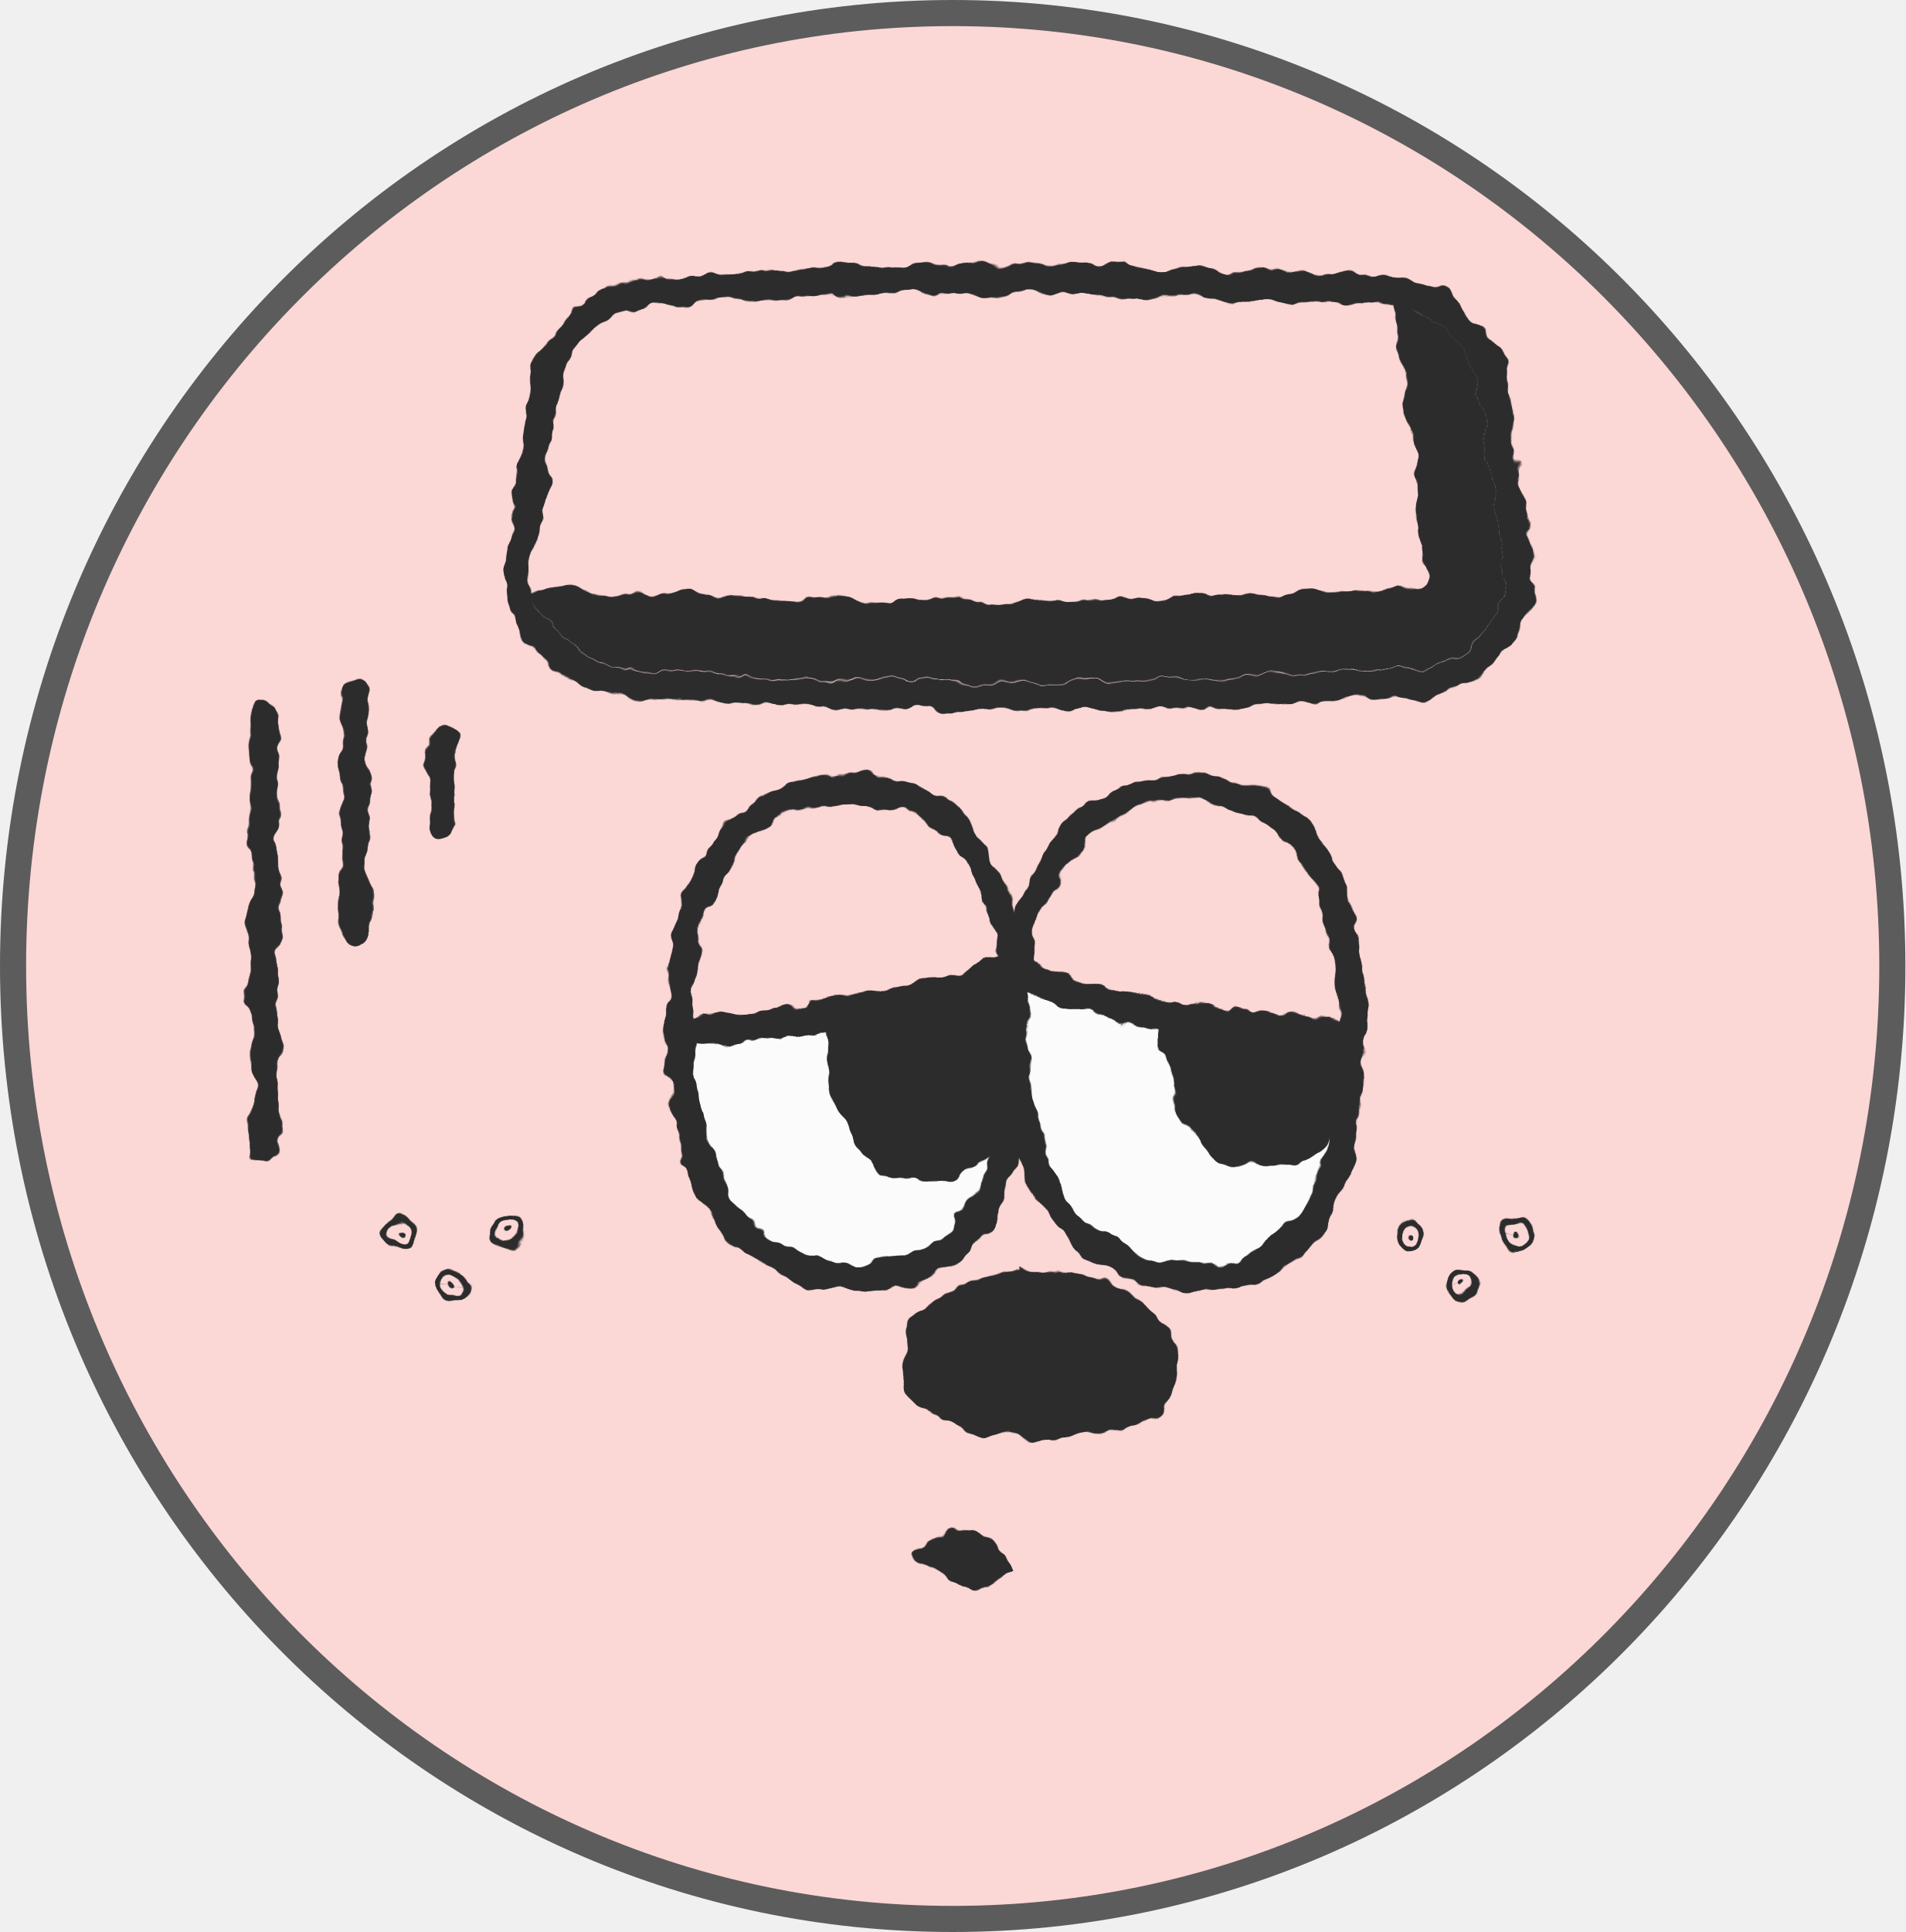
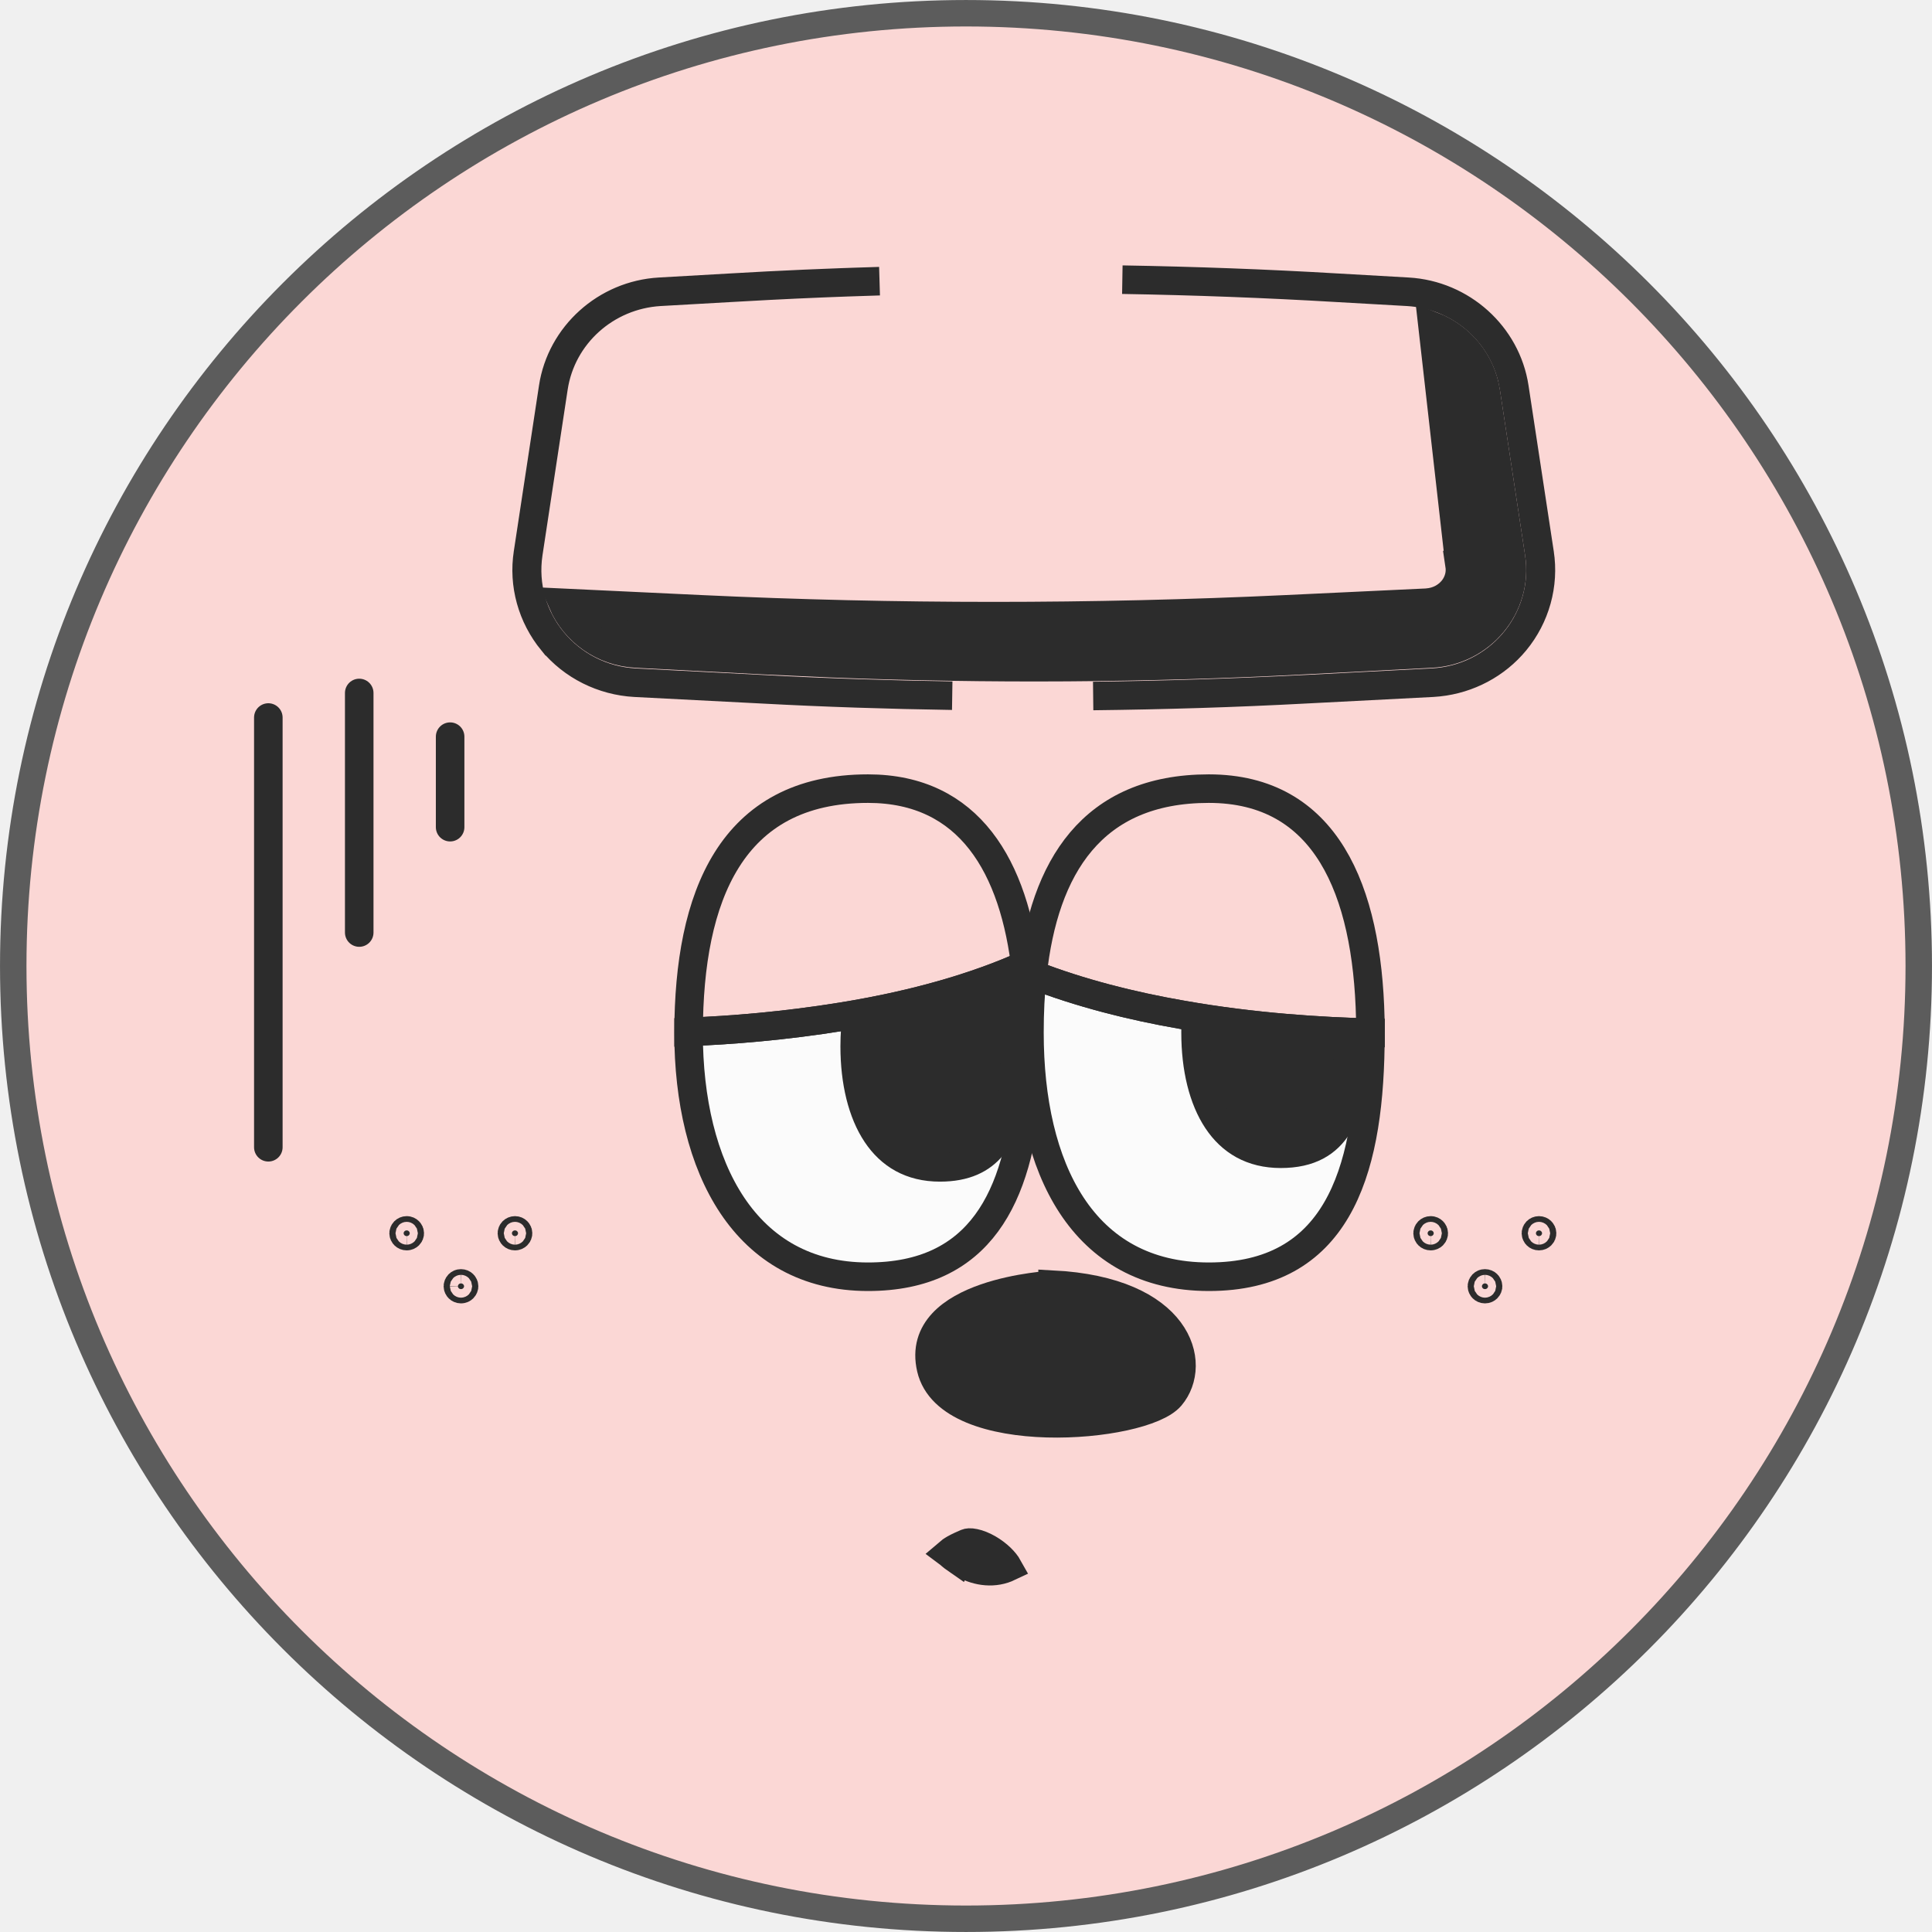
- <svg xmlns="http://www.w3.org/2000/svg" width="73" height="74" viewBox="0 0 73 74" fill="none">
-   <g clip-path="url(#clip0_40000282_8157)">
-     <path d="M36.5 0.5C56.376 0.5 72.5 16.835 72.5 37C72.5 57.165 56.376 73.5 36.5 73.5C16.624 73.5 0.5 57.165 0.5 37C0.5 16.835 16.624 0.5 36.5 0.5Z" fill="#FBD7D5" stroke="#5C5C5C" />
-     <g filter="url(#filter0_g_40000282_8157)">
-       <path d="M38.898 39.554V39.887C38.898 40.096 38.887 40.304 38.887 40.512V40.606C38.867 40.887 38.856 41.168 38.835 41.438C38.835 41.532 38.825 41.615 38.814 41.699C38.492 45.831 37.044 48.902 32.796 48.902C28.152 48.902 26.018 44.718 26.018 39.554V39.523C27.622 39.461 29.662 39.294 31.807 38.94C34.035 38.576 36.368 37.993 38.45 37.087H38.46C38.565 37.139 38.669 37.181 38.773 37.222C38.856 37.972 38.898 38.753 38.898 39.554Z" fill="#FBFBFB" stroke="#2C2C2C" stroke-width="1.079" stroke-miterlimit="10" />
-       <path d="M51.787 39.554C51.787 39.731 51.787 39.908 51.777 40.085C51.704 44.999 50.465 48.902 45.675 48.902C40.886 48.902 38.897 44.718 38.897 39.554C38.897 38.784 38.928 38.045 39.011 37.327C40.802 38.034 42.76 38.534 44.655 38.867C47.383 39.356 49.986 39.513 51.787 39.554Z" fill="#FBFBFB" stroke="#2C2C2C" stroke-width="1.079" stroke-miterlimit="10" />
-       <path d="M38.773 37.222C38.669 37.181 38.565 37.139 38.461 37.087H38.45C36.368 37.993 34.036 38.576 31.808 38.94C29.663 39.294 27.622 39.461 26.019 39.523C26.029 34.37 27.601 30.206 32.797 30.206C36.618 30.206 38.336 33.183 38.773 37.222Z" stroke="#2C2C2C" stroke-width="1.079" stroke-miterlimit="10" />
-       <path d="M38.117 37.809C38.246 38.319 38.323 38.897 38.349 39.522L38.358 39.893V40.075C38.358 40.223 38.357 40.35 38.349 40.474L38.348 40.492V40.596C38.338 40.732 38.33 40.867 38.322 40.995C38.314 41.135 38.307 41.268 38.297 41.397L38.296 41.418V41.439C38.296 41.494 38.29 41.546 38.279 41.632L38.278 41.634C38.158 42.627 37.904 43.398 37.481 43.913C37.081 44.402 36.48 44.72 35.514 44.72C34.419 44.72 33.644 44.239 33.12 43.444C32.58 42.623 32.294 41.443 32.294 40.075C32.294 39.849 32.303 39.622 32.315 39.399C34.252 39.06 36.262 38.554 38.117 37.809Z" fill="#2C2C2C" stroke="#2C2C2C" stroke-width="1.079" />
-       <path d="M45.174 39.499C47.452 39.87 49.603 40.022 51.237 40.077C51.195 41.353 50.996 42.397 50.558 43.109C50.149 43.775 49.505 44.199 48.393 44.199C47.299 44.199 46.524 43.718 45.999 42.923C45.459 42.102 45.173 40.922 45.173 39.555C45.173 39.536 45.174 39.517 45.174 39.499Z" fill="#2C2C2C" stroke="#2C2C2C" stroke-width="1.079" />
-       <path d="M51.787 39.554C49.986 39.513 47.383 39.356 44.654 38.867C42.76 38.534 40.802 38.034 39.011 37.327C39.449 33.236 41.25 30.206 45.675 30.206C50.1 30.206 51.662 34.089 51.776 38.992C51.787 39.179 51.787 39.367 51.787 39.554Z" stroke="#2C2C2C" stroke-width="1.079" stroke-miterlimit="10" />
-       <path d="M39.772 49.215C39.772 49.215 34.514 49.485 35.181 52.411C35.847 55.336 43.187 54.732 44.228 53.483C45.27 52.234 44.541 49.454 39.772 49.204V49.215Z" fill="#2C2C2C" stroke="#2C2C2C" stroke-width="1.079" stroke-miterlimit="10" />
-       <path d="M15.367 47.12C15.431 47.12 15.483 47.173 15.483 47.237C15.483 47.301 15.431 47.353 15.367 47.353C15.303 47.353 15.25 47.301 15.25 47.237C15.25 47.173 15.303 47.12 15.367 47.12Z" fill="#2C2C2C" stroke="#2C2C2C" stroke-width="1.079" />
-       <path d="M19.459 47.12C19.523 47.12 19.575 47.173 19.575 47.237C19.575 47.301 19.523 47.353 19.459 47.353C19.395 47.353 19.342 47.301 19.342 47.237C19.342 47.173 19.395 47.12 19.459 47.12Z" fill="#2C2C2C" stroke="#2C2C2C" stroke-width="1.079" />
-       <path d="M17.419 49.15C17.483 49.15 17.535 49.203 17.535 49.267C17.534 49.331 17.483 49.383 17.419 49.383C17.354 49.383 17.302 49.331 17.301 49.267C17.301 49.203 17.354 49.15 17.419 49.15Z" fill="#2C2C2C" stroke="#2C2C2C" stroke-width="1.079" />
-       <path d="M54.058 47.12C54.122 47.12 54.174 47.173 54.174 47.237C54.174 47.301 54.122 47.353 54.058 47.353C53.994 47.353 53.941 47.301 53.941 47.237C53.941 47.173 53.994 47.12 54.058 47.12Z" fill="#2C2C2C" stroke="#2C2C2C" stroke-width="1.079" />
-       <path d="M58.15 47.12C58.215 47.12 58.267 47.173 58.267 47.237C58.266 47.301 58.215 47.353 58.15 47.353C58.086 47.353 58.033 47.301 58.033 47.237C58.033 47.173 58.086 47.12 58.15 47.12Z" fill="#2C2C2C" stroke="#2C2C2C" stroke-width="1.079" />
-       <path d="M56.11 49.15C56.175 49.15 56.227 49.203 56.227 49.267C56.226 49.331 56.175 49.383 56.11 49.383C56.046 49.383 55.993 49.331 55.993 49.267C55.993 49.203 56.046 49.15 56.11 49.15Z" fill="#2C2C2C" stroke="#2C2C2C" stroke-width="1.079" />
-       <path d="M36.528 59.094C36.562 59.08 36.652 59.061 36.815 59.096C36.973 59.13 37.159 59.204 37.35 59.317C37.699 59.523 37.971 59.801 38.097 60.036C38.051 60.059 37.992 60.083 37.919 60.105L37.911 60.108C37.359 60.286 36.735 60.158 36.211 59.788L36.209 59.788C36.085 59.702 35.966 59.611 35.859 59.513L35.852 59.506L35.831 59.483C35.882 59.437 35.96 59.379 36.072 59.315C36.207 59.238 36.364 59.164 36.528 59.094Z" fill="#2C2C2C" stroke="#2C2C2C" stroke-width="1.079" />
-       <path d="M39.06 10.676C42.879 10.676 46.73 10.786 50.536 11.015H50.538L53.196 11.167C55.227 11.284 56.92 12.832 57.222 14.843L58.174 21.187V21.189C58.358 22.393 58.018 23.628 57.25 24.572C56.531 25.454 55.485 26.015 54.353 26.138L54.127 26.157L49.326 26.408H49.325C45.923 26.594 42.475 26.681 39.06 26.681C35.646 26.681 32.199 26.594 28.797 26.408H28.796L23.994 26.157H23.995C22.777 26.088 21.639 25.513 20.872 24.572C20.102 23.615 19.764 22.39 19.948 21.189V21.187L20.9 14.843C21.202 12.832 22.895 11.284 24.926 11.167L27.584 11.015H27.586C31.392 10.786 35.253 10.676 39.06 10.676ZM39.06 10.692C35.711 10.692 32.361 10.775 29.019 10.95L27.587 11.031L24.93 11.184L24.928 11.185C22.893 11.31 21.217 12.832 20.916 14.847L19.964 21.191V21.192C19.589 23.716 21.465 26.002 24.002 26.14H24.003L28.804 26.391V26.392C32.216 26.578 35.639 26.666 39.06 26.666C42.484 26.666 45.895 26.567 49.316 26.392H49.317L54.119 26.14H54.12C56.591 26.007 58.416 23.844 58.187 21.426L58.158 21.191L57.206 14.847V14.845L57.173 14.658C56.79 12.741 55.168 11.306 53.194 11.185L53.192 11.184L50.534 11.031H50.535C46.706 10.801 42.888 10.692 39.06 10.692Z" fill="#2C2C2C" stroke="#2C2C2C" stroke-width="1.079" />
-       <path d="M54.127 12.479C55.175 12.891 55.966 13.839 56.14 14.997L57.091 21.34V21.342C57.381 23.222 55.967 24.947 54.065 25.041H54.062L49.261 25.293C42.465 25.652 35.657 25.652 28.851 25.293L24.06 25.041H24.057C22.763 24.978 21.711 24.176 21.248 23.081L26.456 23.33C30.129 23.505 33.857 23.592 37.541 23.592C41.225 23.592 44.953 23.505 48.626 23.33L53.898 23.078H53.912C54.374 23.044 54.67 22.828 54.852 22.628L54.853 22.627C55.02 22.441 55.217 22.096 55.15 21.648H55.152L54.127 12.479Z" fill="#2C2C2C" stroke="#2C2C2C" stroke-width="1.079" />
-       <path d="M10.139 27.483V43.943" stroke="#2C2C2C" stroke-width="1.079" stroke-miterlimit="10" stroke-linecap="round" />
-       <path d="M13.573 26.542V35.718" stroke="#2C2C2C" stroke-width="1.079" stroke-miterlimit="10" stroke-linecap="round" />
-       <path d="M17.008 28.216V31.683" stroke="#2C2C2C" stroke-width="1.079" stroke-miterlimit="10" stroke-linecap="round" />
-     </g>
-   </g>
-   <defs>
-     <filter id="filter0_g_40000282_8157" x="9.199" y="9.737" width="50.007" height="51.39" filterUnits="userSpaceOnUse" color-interpolation-filters="sRGB">
-       <feFlood flood-opacity="0" result="BackgroundImageFix" />
-       <feBlend mode="normal" in="SourceGraphic" in2="BackgroundImageFix" result="shape" />
-       <feTurbulence type="fractalNoise" baseFrequency="0.667 0.667" numOctaves="3" seed="7043" />
-       <feDisplacementMap in="shape" scale="0.8" xChannelSelector="R" yChannelSelector="G" result="displacedImage" width="100%" height="100%" />
-       <feMerge result="effect1_texture_40000282_8157">
-         <feMergeNode in="displacedImage" />
-       </feMerge>
-     </filter>
-     <clipPath id="clip0_40000282_8157">
-       <rect width="73" height="74" fill="white" />
-     </clipPath>
-   </defs>
+ <svg xmlns="http://www.w3.org/2000/svg" width="62" height="62" viewBox="0 0 62 62" fill="none">
+   <circle cx="31" cy="31" r="30.575" fill="#FBD7D5" stroke="#5C5C5C" stroke-width="0.849" />
+   <path d="M33.036 33.14V33.419C33.036 33.594 33.027 33.768 33.027 33.943V34.021C33.01 34.257 33.001 34.492 32.983 34.719C32.983 34.797 32.974 34.867 32.965 34.937C32.691 38.399 31.462 40.972 27.854 40.972C23.91 40.972 22.097 37.466 22.097 33.14V33.114C23.459 33.062 25.192 32.922 27.014 32.626C28.906 32.32 30.887 31.832 32.656 31.073H32.665C32.753 31.117 32.842 31.151 32.93 31.186C33.001 31.814 33.036 32.468 33.036 33.14Z" fill="#FBFBFB" stroke="#2C2C2C" stroke-width="0.916" stroke-miterlimit="10" />
+   <path d="M43.984 33.14C43.984 33.288 43.984 33.437 43.975 33.585C43.913 37.701 42.861 40.972 38.793 40.972C34.725 40.972 33.036 37.466 33.036 33.14C33.036 32.495 33.063 31.875 33.133 31.273C34.654 31.866 36.317 32.285 37.926 32.564C40.243 32.974 42.454 33.105 43.984 33.14Z" fill="#FBFBFB" stroke="#2C2C2C" stroke-width="0.916" stroke-miterlimit="10" />
+   <path d="M32.93 31.186C32.842 31.151 32.754 31.117 32.665 31.073H32.656C30.888 31.832 28.907 32.32 27.014 32.626C25.193 32.922 23.459 33.062 22.098 33.114C22.107 28.797 23.442 25.308 27.855 25.308C31.1 25.308 32.559 27.802 32.93 31.186Z" stroke="#2C2C2C" stroke-width="0.916" stroke-miterlimit="10" />
+   <path d="M32.374 31.683C32.483 32.109 32.549 32.592 32.571 33.113L32.579 33.424V33.576C32.579 33.701 32.578 33.806 32.571 33.909L32.57 33.925V33.998C32.561 34.117 32.555 34.235 32.548 34.347C32.542 34.465 32.535 34.576 32.527 34.683L32.525 34.701V34.718C32.525 34.764 32.52 34.807 32.511 34.88V34.882C32.41 35.712 32.194 36.355 31.835 36.786C31.496 37.194 30.986 37.462 30.163 37.462C29.23 37.462 28.572 37.058 28.128 36.393C27.671 35.708 27.428 34.72 27.428 33.576C27.428 33.389 27.436 33.201 27.447 33.015C29.092 32.731 30.799 32.308 32.374 31.683Z" fill="#2C2C2C" stroke="#2C2C2C" stroke-width="0.916" />
+   <path d="M38.368 33.1C40.302 33.411 42.129 33.538 43.516 33.584C43.48 34.65 43.312 35.52 42.942 36.113C42.596 36.669 42.048 37.025 41.101 37.025C40.169 37.025 39.511 36.621 39.067 35.957C38.609 35.271 38.367 34.284 38.367 33.139C38.367 33.127 38.368 33.114 38.368 33.1Z" fill="#2C2C2C" stroke="#2C2C2C" stroke-width="0.916" />
+   <path d="M43.983 33.14C42.453 33.105 40.243 32.974 37.926 32.564C36.316 32.285 34.654 31.867 33.133 31.274C33.504 27.846 35.034 25.308 38.792 25.308C42.551 25.308 43.877 28.561 43.974 32.669C43.983 32.826 43.983 32.983 43.983 33.14Z" stroke="#2C2C2C" stroke-width="0.916" stroke-miterlimit="10" />
+   <path d="M33.779 41.234C33.779 41.234 29.314 41.461 29.88 43.911C30.446 46.362 36.68 45.856 37.564 44.81C38.449 43.763 37.83 41.434 33.779 41.225V41.234Z" fill="#2C2C2C" stroke="#2C2C2C" stroke-width="0.916" stroke-miterlimit="10" />
+   <path d="M13.051 39.485C13.111 39.485 13.15 39.533 13.15 39.577C13.15 39.621 13.111 39.668 13.051 39.668C12.991 39.668 12.952 39.621 12.952 39.577C12.952 39.533 12.99 39.486 13.051 39.485Z" fill="#2C2C2C" stroke="#2C2C2C" stroke-width="0.916" />
+   <path d="M16.526 39.485C16.587 39.485 16.625 39.533 16.625 39.577C16.625 39.621 16.586 39.668 16.526 39.668C16.466 39.668 16.427 39.621 16.427 39.577C16.427 39.533 16.465 39.486 16.526 39.485Z" fill="#2C2C2C" stroke="#2C2C2C" stroke-width="0.916" />
+   <path d="M14.793 41.186C14.854 41.186 14.893 41.233 14.893 41.278C14.892 41.322 14.854 41.369 14.793 41.369C14.733 41.368 14.694 41.322 14.694 41.278C14.694 41.234 14.733 41.186 14.793 41.186Z" fill="#2C2C2C" stroke="#2C2C2C" stroke-width="0.916" />
+   <path d="M45.912 39.485C45.972 39.485 46.011 39.533 46.011 39.577C46.011 39.621 45.972 39.668 45.912 39.668C45.851 39.668 45.813 39.621 45.813 39.577C45.813 39.533 45.851 39.486 45.912 39.485Z" fill="#2C2C2C" stroke="#2C2C2C" stroke-width="0.916" />
+   <path d="M49.387 39.485C49.448 39.485 49.487 39.533 49.487 39.577C49.487 39.621 49.448 39.668 49.387 39.668C49.327 39.668 49.289 39.621 49.289 39.577C49.289 39.533 49.327 39.486 49.387 39.485Z" fill="#2C2C2C" stroke="#2C2C2C" stroke-width="0.916" />
+   <path d="M47.654 41.186C47.715 41.186 47.754 41.233 47.754 41.278C47.754 41.322 47.715 41.369 47.654 41.369C47.594 41.368 47.556 41.322 47.556 41.278C47.556 41.234 47.594 41.186 47.654 41.186Z" fill="#2C2C2C" stroke="#2C2C2C" stroke-width="0.916" />
+   <path d="M31.022 49.518C31.052 49.505 31.13 49.489 31.269 49.519C31.404 49.547 31.563 49.61 31.724 49.704C32.017 49.875 32.244 50.102 32.352 50.296C32.314 50.314 32.266 50.334 32.208 50.352L32.201 50.355C31.73 50.505 31.198 50.395 30.753 50.085L30.752 50.087C30.646 50.014 30.545 49.937 30.455 49.855L30.448 49.85C30.444 49.846 30.441 49.841 30.437 49.838C30.48 49.801 30.543 49.753 30.634 49.702C30.749 49.638 30.883 49.577 31.022 49.518Z" fill="#2C2C2C" stroke="#2C2C2C" stroke-width="0.916" />
+   <path d="M36.017 8.975C38.322 9.014 40.631 9.098 42.921 9.234H42.922L45.18 9.363C46.91 9.461 48.344 10.76 48.599 12.438L49.408 17.753V17.754C49.564 18.759 49.276 19.792 48.624 20.581C48.014 21.32 47.126 21.791 46.164 21.893L45.97 21.909L41.894 22.119H41.893C39.635 22.24 37.354 22.309 35.081 22.335C37.349 22.307 39.614 22.233 41.884 22.118H41.885L45.963 21.907H45.964C48.057 21.796 49.614 19.986 49.419 17.95L49.394 17.753L48.585 12.437V12.435L48.522 12.123C48.141 10.589 46.796 9.462 45.178 9.364H45.176L42.919 9.236H42.919C40.616 9.1 38.317 9.014 36.017 8.975ZM28.225 9.023C27.031 9.058 25.838 9.107 24.646 9.169L23.429 9.236L21.173 9.364H21.171C19.448 9.469 18.021 10.743 17.764 12.437L16.956 17.753C16.636 19.878 18.236 21.792 20.385 21.907H20.386L24.463 22.117V22.118C26.492 22.227 28.524 22.294 30.558 22.325C28.521 22.294 26.479 22.228 24.456 22.119H24.456L20.378 21.909H20.379C19.343 21.852 18.376 21.369 17.725 20.581H17.724C17.071 19.781 16.786 18.757 16.942 17.754V17.753L17.75 12.438C18.005 10.76 19.44 9.461 21.169 9.363L23.427 9.234H23.428C25.02 9.14 26.622 9.07 28.225 9.023Z" fill="#2C2C2C" stroke="#2C2C2C" stroke-width="0.916" />
+   <path d="M45.972 10.461C46.864 10.806 47.533 11.602 47.68 12.567L48.488 17.881V17.883C48.733 19.448 47.54 20.895 45.918 20.974H45.917L41.838 21.185C36.787 21.449 31.73 21.482 26.671 21.284L24.503 21.185L20.434 20.974H20.432C19.334 20.922 18.445 20.253 18.051 19.344L22.47 19.553C25.589 19.7 28.755 19.773 31.884 19.773C35.012 19.773 38.178 19.7 41.298 19.553L45.776 19.342L45.788 19.341C46.178 19.313 46.429 19.134 46.584 18.966L46.586 18.964C46.728 18.809 46.897 18.517 46.84 18.136H46.842L45.972 10.461Z" fill="#2C2C2C" stroke="#2C2C2C" stroke-width="0.916" />
+   <path d="M8.611 23.026V36.817" stroke="#2C2C2C" stroke-width="0.916" stroke-miterlimit="10" stroke-linecap="round" />
+   <path d="M11.528 22.238V29.926" stroke="#2C2C2C" stroke-width="0.916" stroke-miterlimit="10" stroke-linecap="round" />
+   <path d="M14.445 23.64V26.545" stroke="#2C2C2C" stroke-width="0.916" stroke-miterlimit="10" stroke-linecap="round" />
</svg>
